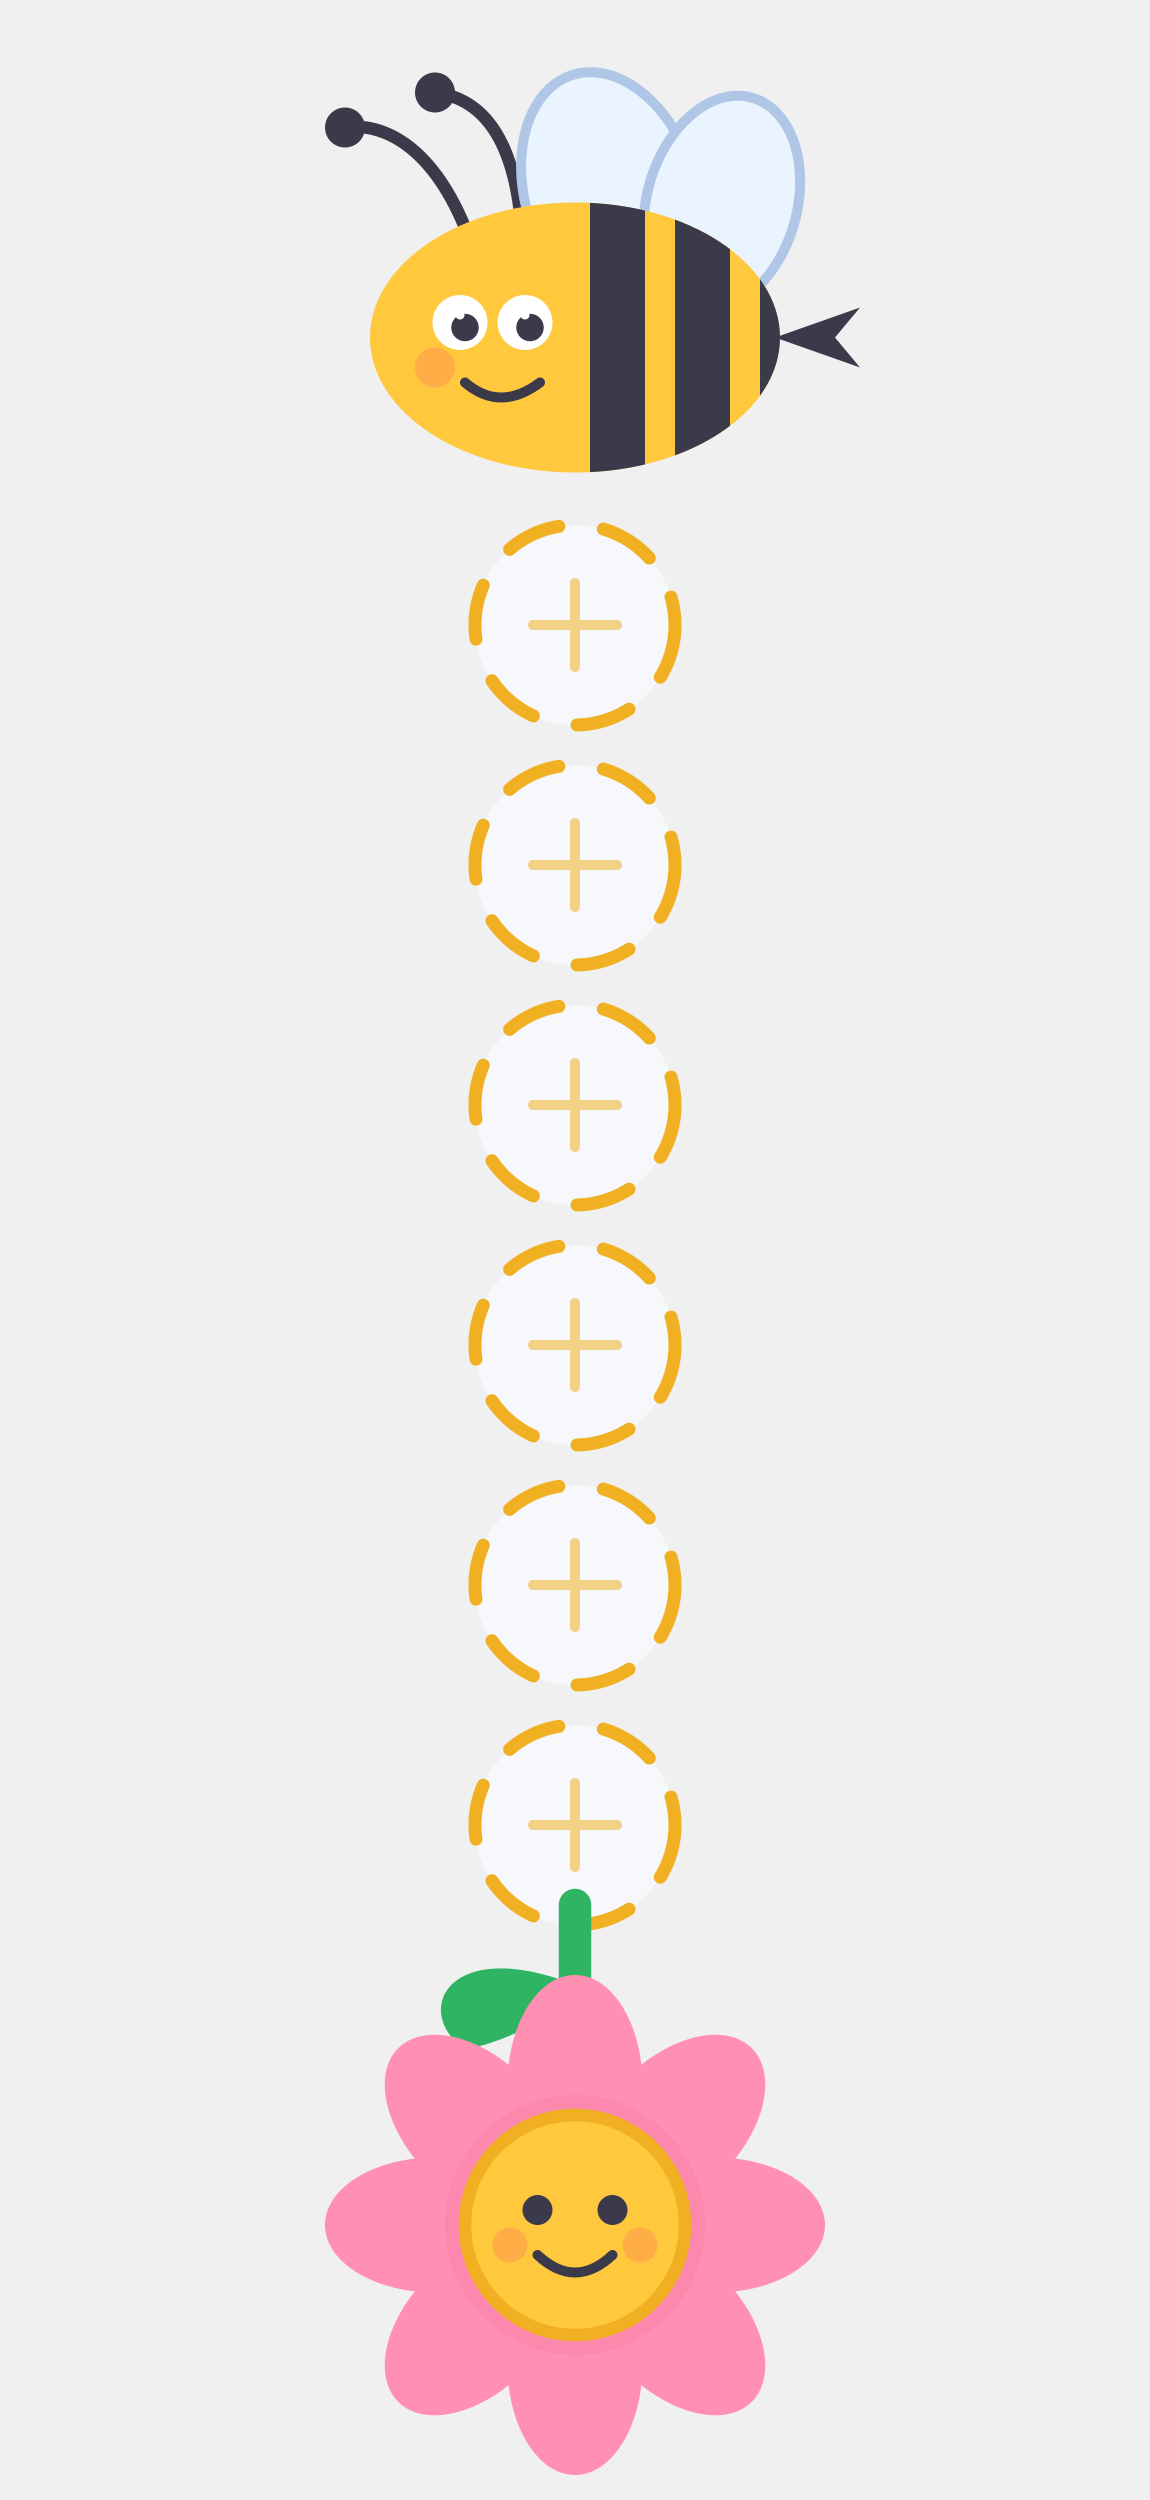
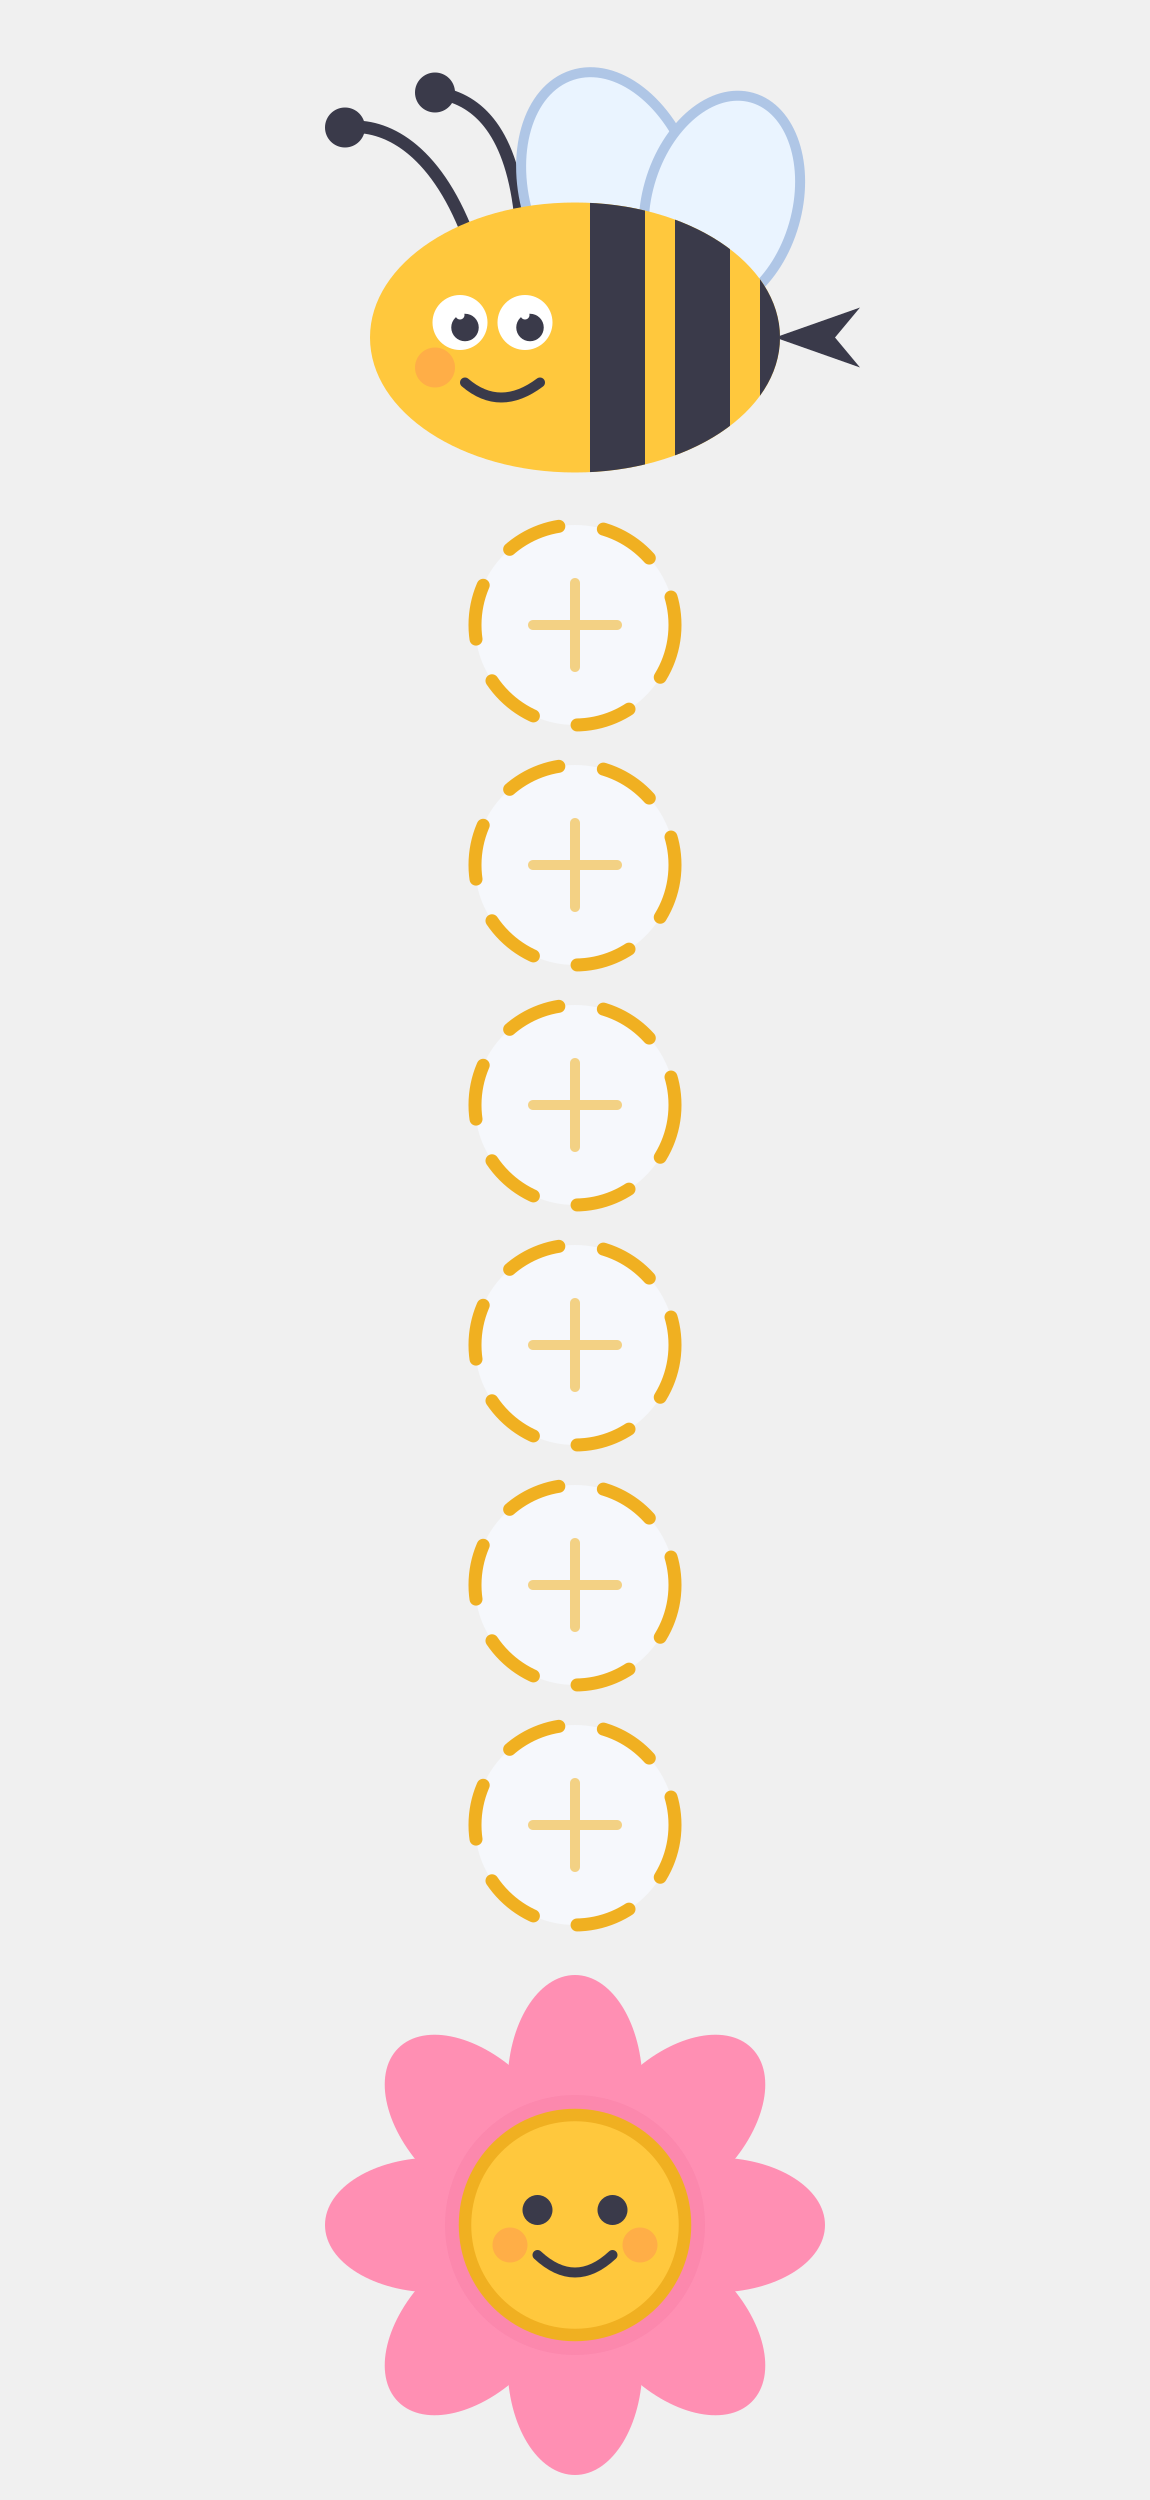
<svg xmlns="http://www.w3.org/2000/svg" viewBox="0 0 460 1000" width="460" height="1000" font-family="Fredoka, sans-serif">
  <defs>
    <clipPath id="beeb">
      <ellipse cx="230" cy="135" rx="82" ry="54" />
    </clipPath>
  </defs>
  <path d="M186,91 C172,57 152,49 138,51" fill="none" stroke="#3A3A4A" stroke-width="5" stroke-linecap="round" />
  <path d="M208,85 C204,51 190,39 174,37" fill="none" stroke="#3A3A4A" stroke-width="5" stroke-linecap="round" />
  <circle cx="138" cy="51" r="8" fill="#3A3A4A" />
  <circle cx="174" cy="37" r="8" fill="#3A3A4A" />
  <g transform="rotate(-18 248 89)">
    <ellipse cx="248" cy="77" rx="34" ry="50" fill="#EAF4FF" stroke="#AFC6E6" stroke-width="4" />
  </g>
  <g transform="rotate(16 286 91)">
    <ellipse cx="286" cy="81" rx="30" ry="44" fill="#EAF4FF" stroke="#AFC6E6" stroke-width="4" />
  </g>
  <path d="M310,135 l34,-12 l-10,12 l10,12 Z" fill="#3A3A4A" />
  <ellipse cx="230" cy="135" rx="82" ry="54" fill="#FFC83D" />
  <g clip-path="url(#beeb)">
    <rect x="236" y="75" width="22" height="120" fill="#3A3A4A" />
    <rect x="270" y="75" width="22" height="120" fill="#3A3A4A" />
    <rect x="304" y="75" width="22" height="120" fill="#3A3A4A" />
  </g>
  <circle cx="184" cy="129" r="11" fill="#fff" />
  <circle cx="210" cy="129" r="11" fill="#fff" />
  <circle cx="186" cy="131" r="5.5" fill="#3A3A4A" />
  <circle cx="212" cy="131" r="5.5" fill="#3A3A4A" />
  <circle cx="184" cy="126" r="1.8" fill="#fff" />
  <circle cx="210" cy="126" r="1.8" fill="#fff" />
  <path d="M186,153 Q200,165 216,153" fill="none" stroke="#3A3A4A" stroke-width="4" stroke-linecap="round" />
  <circle cx="174" cy="147" r="8" fill="#FF5168" opacity="0.22" />
  <circle cx="230.0" cy="250.0" r="40.0" fill="#F6F8FC" stroke="#F0B021" stroke-width="5.2" stroke-dasharray="22.0 18.0" stroke-linecap="round" />
  <path d="M213.2,250.0 H246.8 M230.0,233.2 V266.8" stroke="#F0B021" stroke-width="4.0" stroke-linecap="round" opacity="0.55" />
  <circle cx="230.0" cy="346.0" r="40.0" fill="#F6F8FC" stroke="#F0B021" stroke-width="5.2" stroke-dasharray="22.0 18.0" stroke-linecap="round" />
  <path d="M213.2,346.0 H246.8 M230.0,329.2 V362.8" stroke="#F0B021" stroke-width="4.0" stroke-linecap="round" opacity="0.55" />
  <circle cx="230.0" cy="442.0" r="40.0" fill="#F6F8FC" stroke="#F0B021" stroke-width="5.2" stroke-dasharray="22.0 18.0" stroke-linecap="round" />
  <path d="M213.2,442.0 H246.8 M230.0,425.2 V458.8" stroke="#F0B021" stroke-width="4.0" stroke-linecap="round" opacity="0.55" />
  <circle cx="230.0" cy="538.0" r="40.0" fill="#F6F8FC" stroke="#F0B021" stroke-width="5.2" stroke-dasharray="22.0 18.0" stroke-linecap="round" />
  <path d="M213.2,538.0 H246.8 M230.0,521.2 V554.8" stroke="#F0B021" stroke-width="4.0" stroke-linecap="round" opacity="0.55" />
  <circle cx="230.0" cy="634.0" r="40.0" fill="#F6F8FC" stroke="#F0B021" stroke-width="5.2" stroke-dasharray="22.0 18.0" stroke-linecap="round" />
  <path d="M213.2,634.0 H246.8 M230.0,617.2 V650.8" stroke="#F0B021" stroke-width="4.0" stroke-linecap="round" opacity="0.55" />
  <circle cx="230.0" cy="730.0" r="40.0" fill="#F6F8FC" stroke="#F0B021" stroke-width="5.2" stroke-dasharray="22.0 18.0" stroke-linecap="round" />
  <path d="M213.2,730.0 H246.8 M230.0,713.2 V746.8" stroke="#F0B021" stroke-width="4.0" stroke-linecap="round" opacity="0.55" />
-   <path d="M230,762 L230,850" stroke="#2FB463" stroke-width="13" stroke-linecap="round" />
-   <path d="M230,794 C180,774 164,804 186,820 C212,814 226,802 230,794 Z" fill="#2FB463" />
  <g transform="rotate(90 286.0 890.0)">
    <ellipse cx="286.0" cy="890.0" rx="27" ry="44" fill="#FF8FB3" />
  </g>
  <g transform="rotate(135 269.6 929.6)">
    <ellipse cx="269.6" cy="929.6" rx="27" ry="44" fill="#FF8FB3" />
  </g>
  <g transform="rotate(180 230.0 946.0)">
    <ellipse cx="230.0" cy="946.0" rx="27" ry="44" fill="#FF8FB3" />
  </g>
  <g transform="rotate(225 190.4 929.6)">
    <ellipse cx="190.4" cy="929.6" rx="27" ry="44" fill="#FF8FB3" />
  </g>
  <g transform="rotate(270 174.0 890.0)">
    <ellipse cx="174.0" cy="890.0" rx="27" ry="44" fill="#FF8FB3" />
  </g>
  <g transform="rotate(315 190.4 850.4)">
    <ellipse cx="190.4" cy="850.4" rx="27" ry="44" fill="#FF8FB3" />
  </g>
  <g transform="rotate(360 230.0 834.0)">
    <ellipse cx="230.0" cy="834.0" rx="27" ry="44" fill="#FF8FB3" />
  </g>
  <g transform="rotate(405 269.6 850.4)">
    <ellipse cx="269.6" cy="850.4" rx="27" ry="44" fill="#FF8FB3" />
  </g>
  <circle cx="230" cy="890" r="52" fill="#F06C98" opacity="0.22" />
  <circle cx="230" cy="890" r="44" fill="#FFC83D" stroke="#F0B021" stroke-width="5" />
  <circle cx="215" cy="884" r="6" fill="#3A3A4A" />
  <circle cx="245" cy="884" r="6" fill="#3A3A4A" />
  <path d="M215,902 Q230,916 245,902" fill="none" stroke="#3A3A4A" stroke-width="4" stroke-linecap="round" />
  <circle cx="204" cy="898" r="7" fill="#FF5168" opacity="0.22" />
  <circle cx="256" cy="898" r="7" fill="#FF5168" opacity="0.22" />
</svg>
